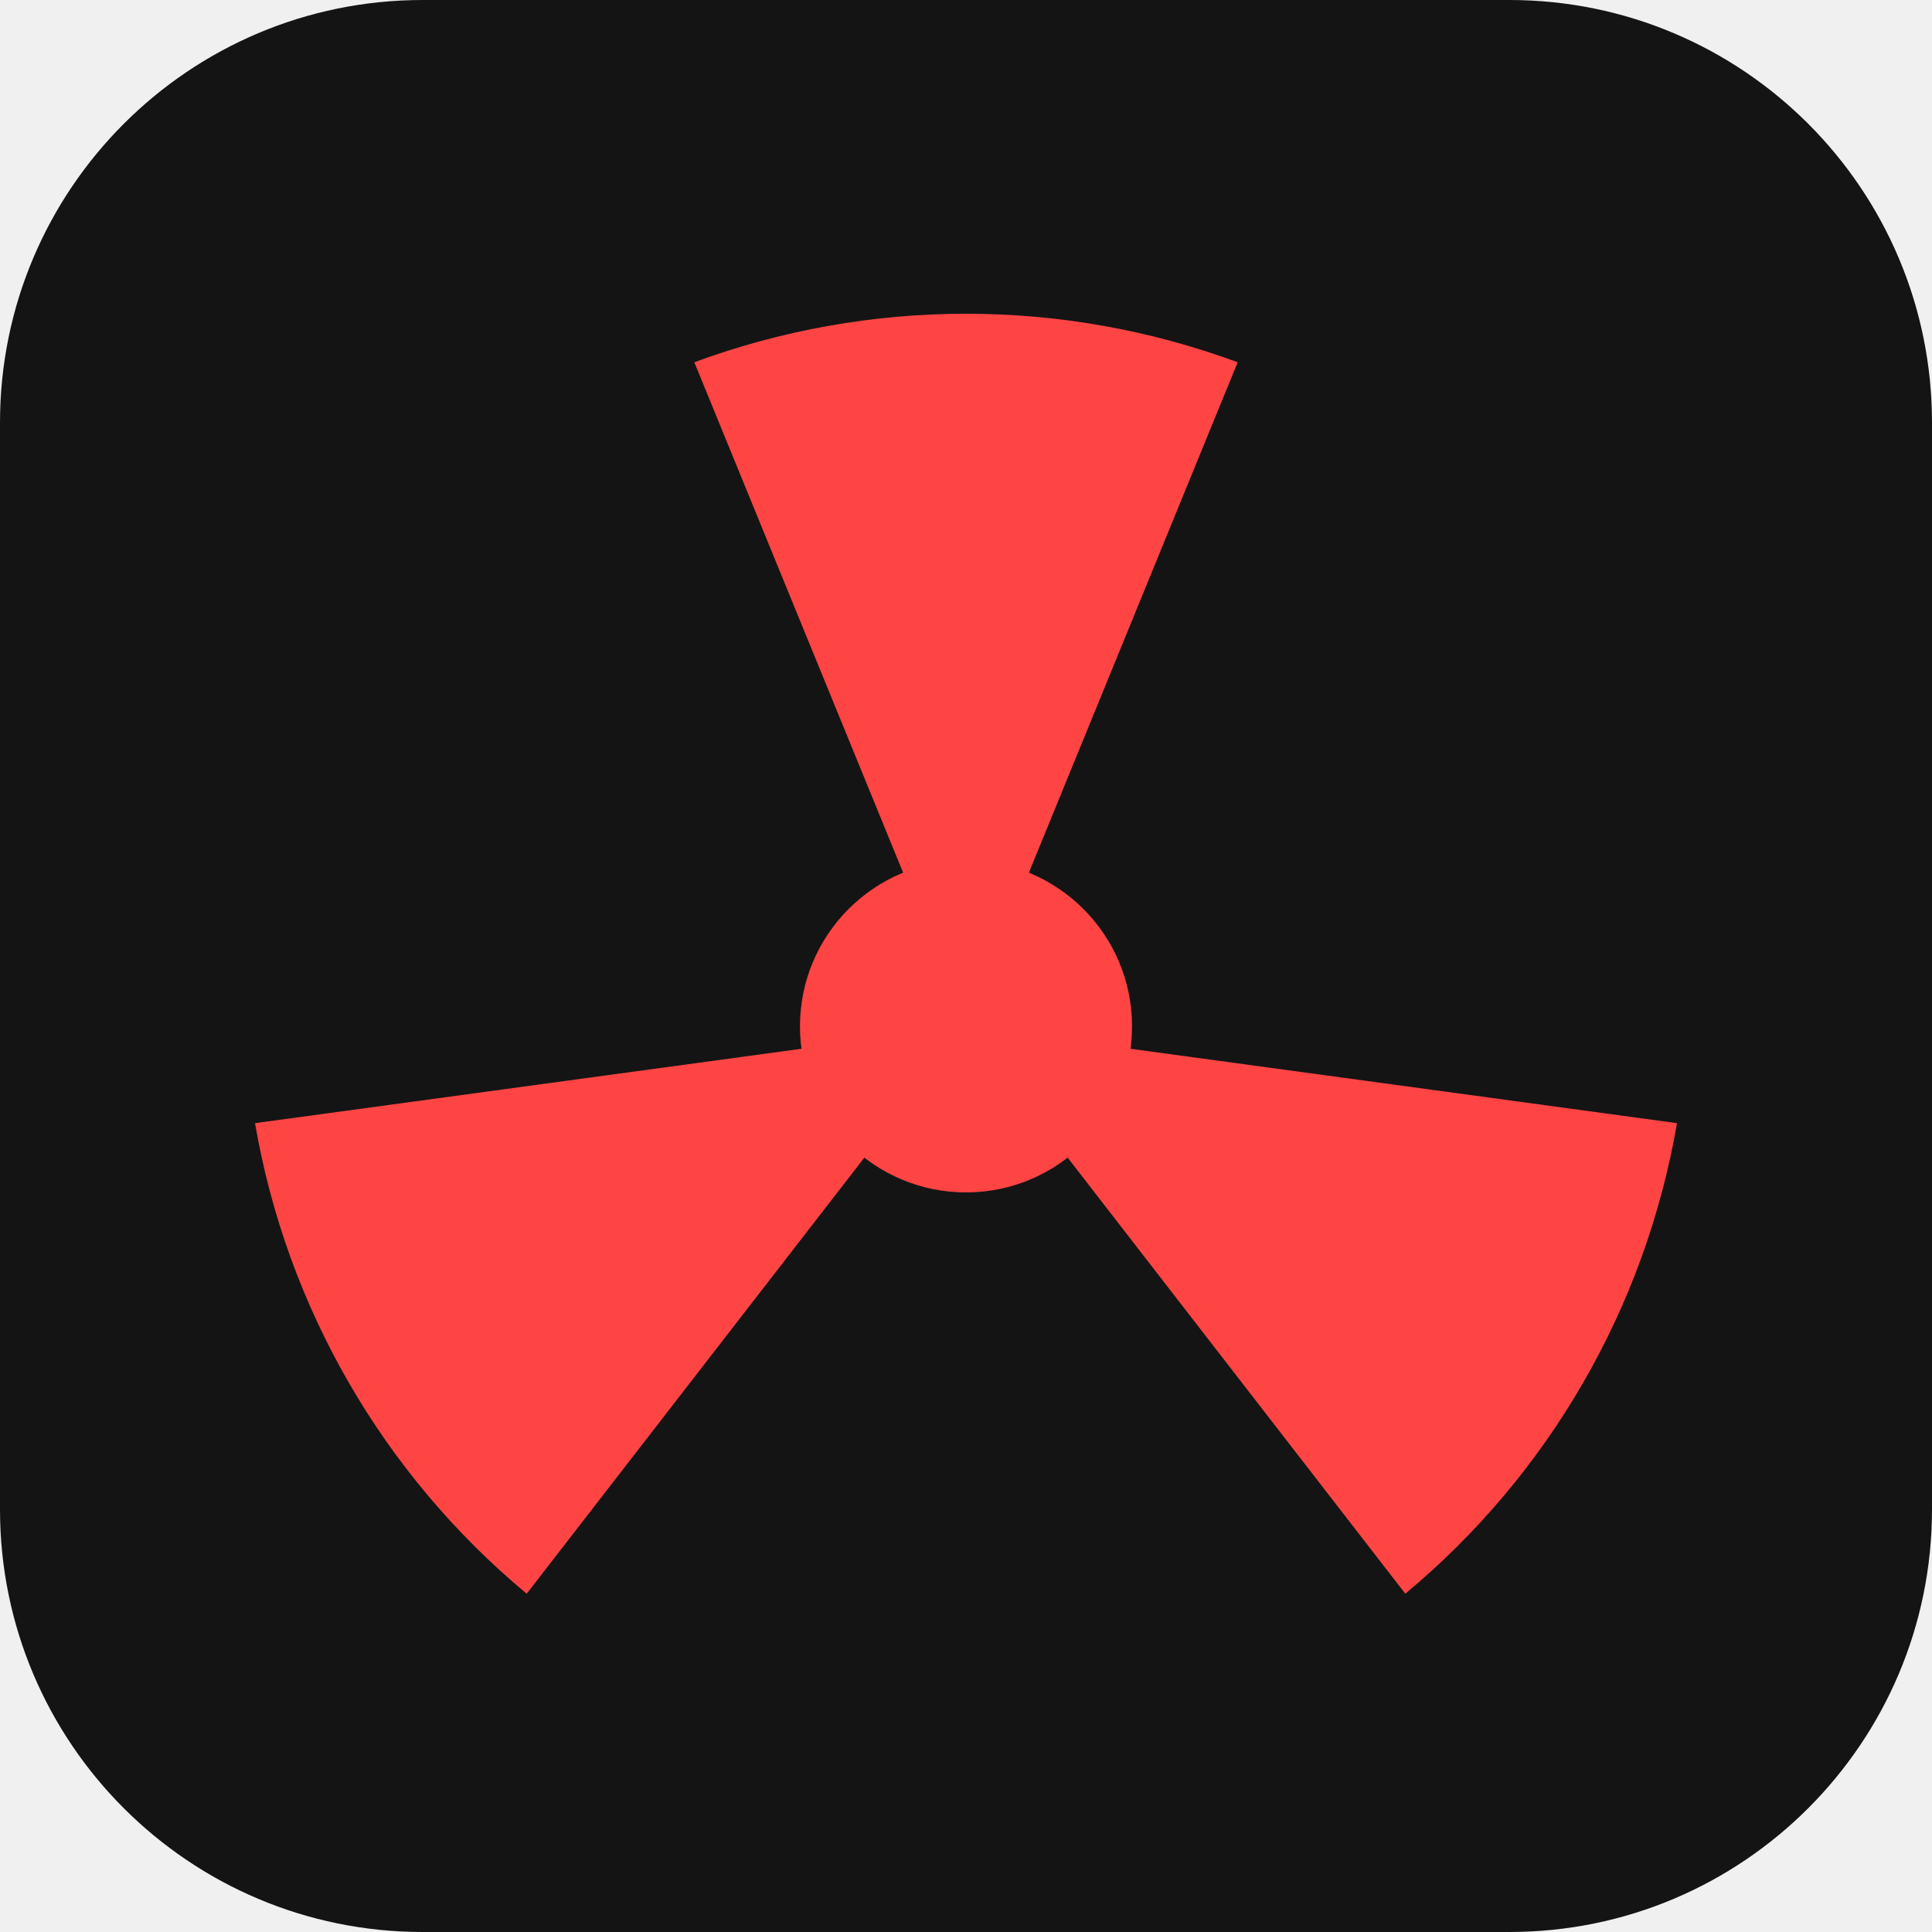
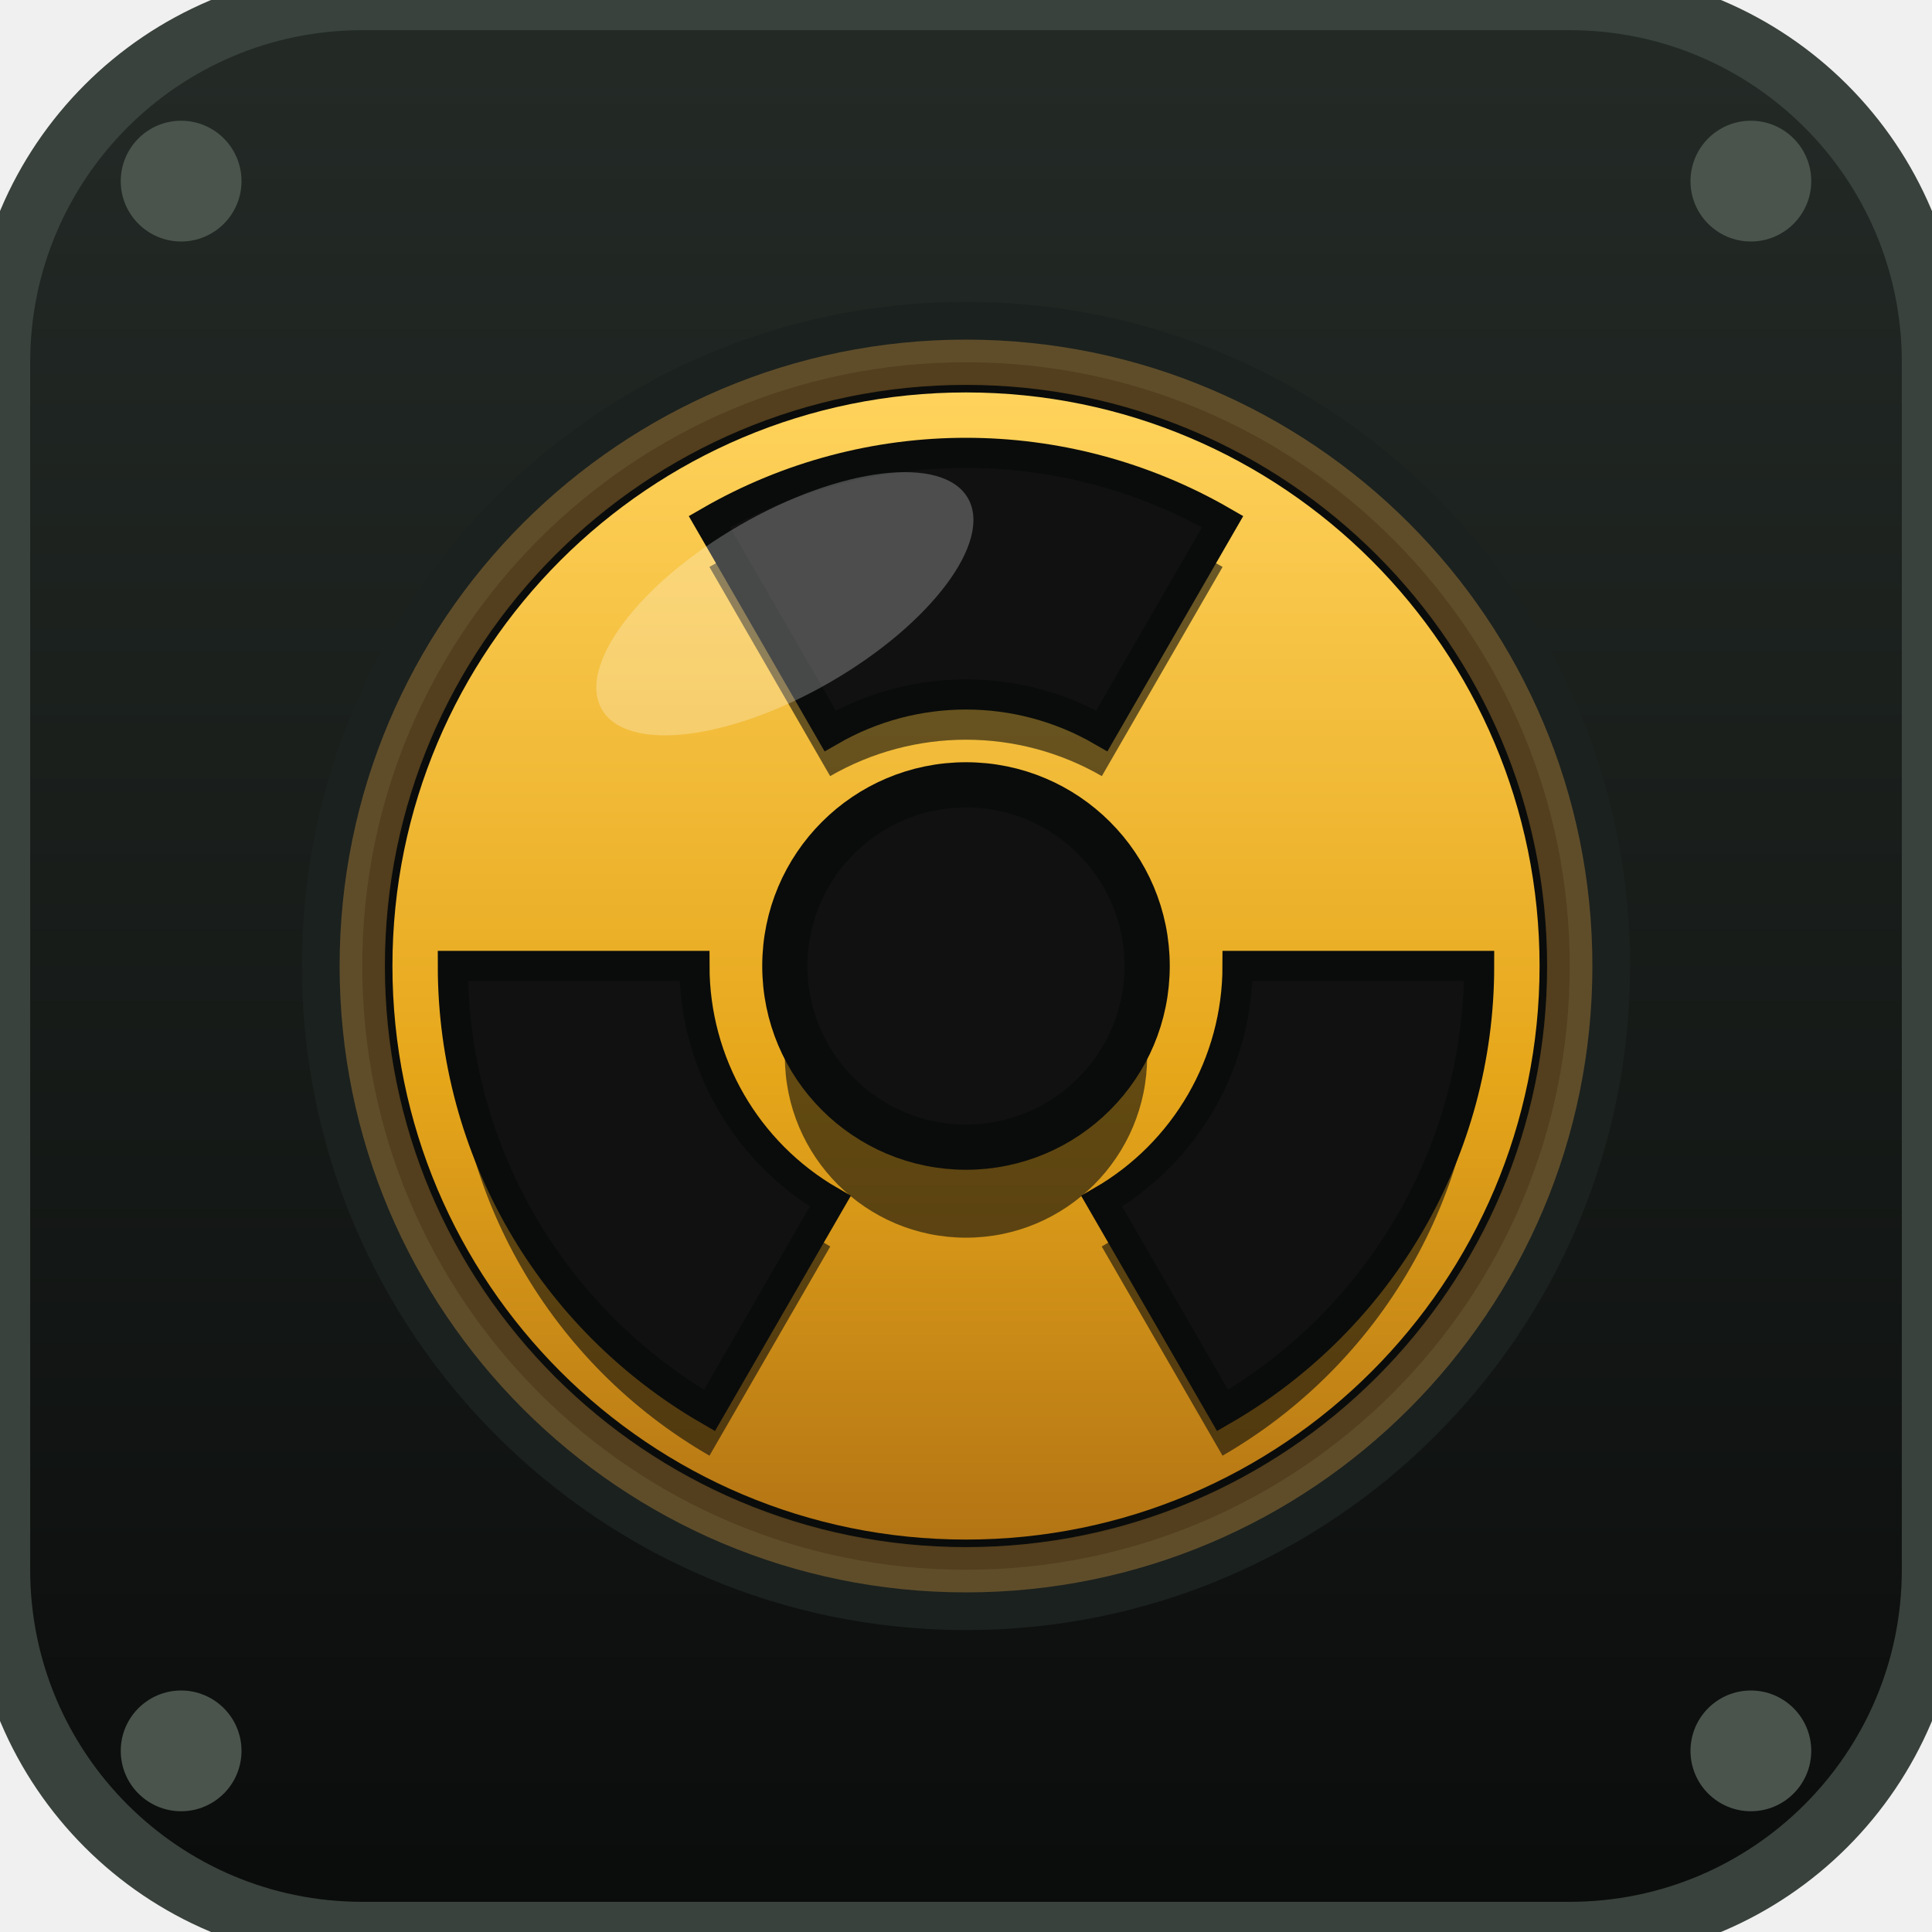
<svg xmlns="http://www.w3.org/2000/svg" viewBox="0 0 64 64">
-   <rect width="64" height="64" rx="14" fill="#141414" />
-   <g fill="#ff4444">
-     <circle cx="32" cy="34" r="5.5" />
-     <path d="M32 34 L23 12 A26 26 0 0 1 41 12 Z" />
-     <path d="M32 34 L23 12 A26 26 0 0 1 41 12 Z" transform="rotate(120 32 34)" />
-     <path d="M32 34 L23 12 A26 26 0 0 1 41 12 Z" transform="rotate(240 32 34)" />
+   <defs>
+     <linearGradient id="metal" x1="0" y1="0" x2="0" y2="1">
+       <stop offset="0%" stop-color="#242b27" />
+       <stop offset="100%" stop-color="#0a0c0b" />
+     </linearGradient>
+     <linearGradient id="yellowPaint" x1="0" y1="0" x2="0" y2="1">
+       <stop offset="0%" stop-color="#ffd35c" />
+       <stop offset="60%" stop-color="#e6a61a" />
+       <stop offset="100%" stop-color="#b37414" />
+     </linearGradient>
+   </defs>
+   <rect width="64" height="64" rx="12" fill="url(#metal)" stroke="#39423c" stroke-width="2" />
+   <circle cx="6" cy="6" r="2" fill="#4a544c" />
+   <circle cx="58" cy="6" r="2" fill="#4a544c" />
+   <circle cx="6" cy="58" r="2" fill="#4a544c" />
+   <circle cx="58" cy="58" r="2" fill="#4a544c" />
+   <circle cx="32" cy="32" r="21" fill="#0a0c0b" stroke="#1b211e" stroke-width="2" />
+   <circle cx="32" cy="32" r="20" fill="none" stroke="#ffb648" stroke-width="1.5" opacity="0.3" />
+   <circle cx="32" cy="32" r="19" fill="url(#yellowPaint)" />
+   <g transform="translate(0, 1.5)" fill="#0a0c0b" opacity="0.6">
+     <path d="M23.5,17.28 A17,17 0 0 1 40.5,17.28 L36.5,24.21 A9,9 0 0 0 27.5,24.21 Z" />
+     <path d="M23.5,17.28 A17,17 0 0 1 40.5,17.28 L36.5,24.21 A9,9 0 0 0 27.5,24.21 Z" transform="rotate(120 32 32)" />
+     <path d="M23.5,17.28 A17,17 0 0 1 40.5,17.28 L36.5,24.21 A9,9 0 0 0 27.5,24.21 Z" transform="rotate(240 32 32)" />
+     <circle cx="32" cy="33.5" r="6" />
  </g>
+   <g fill="#111111" stroke="#0a0c0b" stroke-width="1">
+     <path d="M23.5,17.28 A17,17 0 0 1 40.5,17.28 L36.5,24.21 A9,9 0 0 0 27.5,24.21 Z" />
+     <path d="M23.5,17.28 A17,17 0 0 1 40.5,17.28 L36.5,24.21 A9,9 0 0 0 27.5,24.21 Z" transform="rotate(120 32 32)" />
+     <path d="M23.5,17.28 A17,17 0 0 1 40.5,17.28 L36.5,24.21 A9,9 0 0 0 27.5,24.21 Z" transform="rotate(240 32 32)" />
+   </g>
+   <circle cx="32" cy="32" r="6" fill="#111111" stroke="#0a0c0b" stroke-width="1.5" />
+   <ellipse cx="26" cy="20" rx="7" ry="3" fill="#fff" opacity="0.25" transform="rotate(-30 26 20)" />
</svg>
